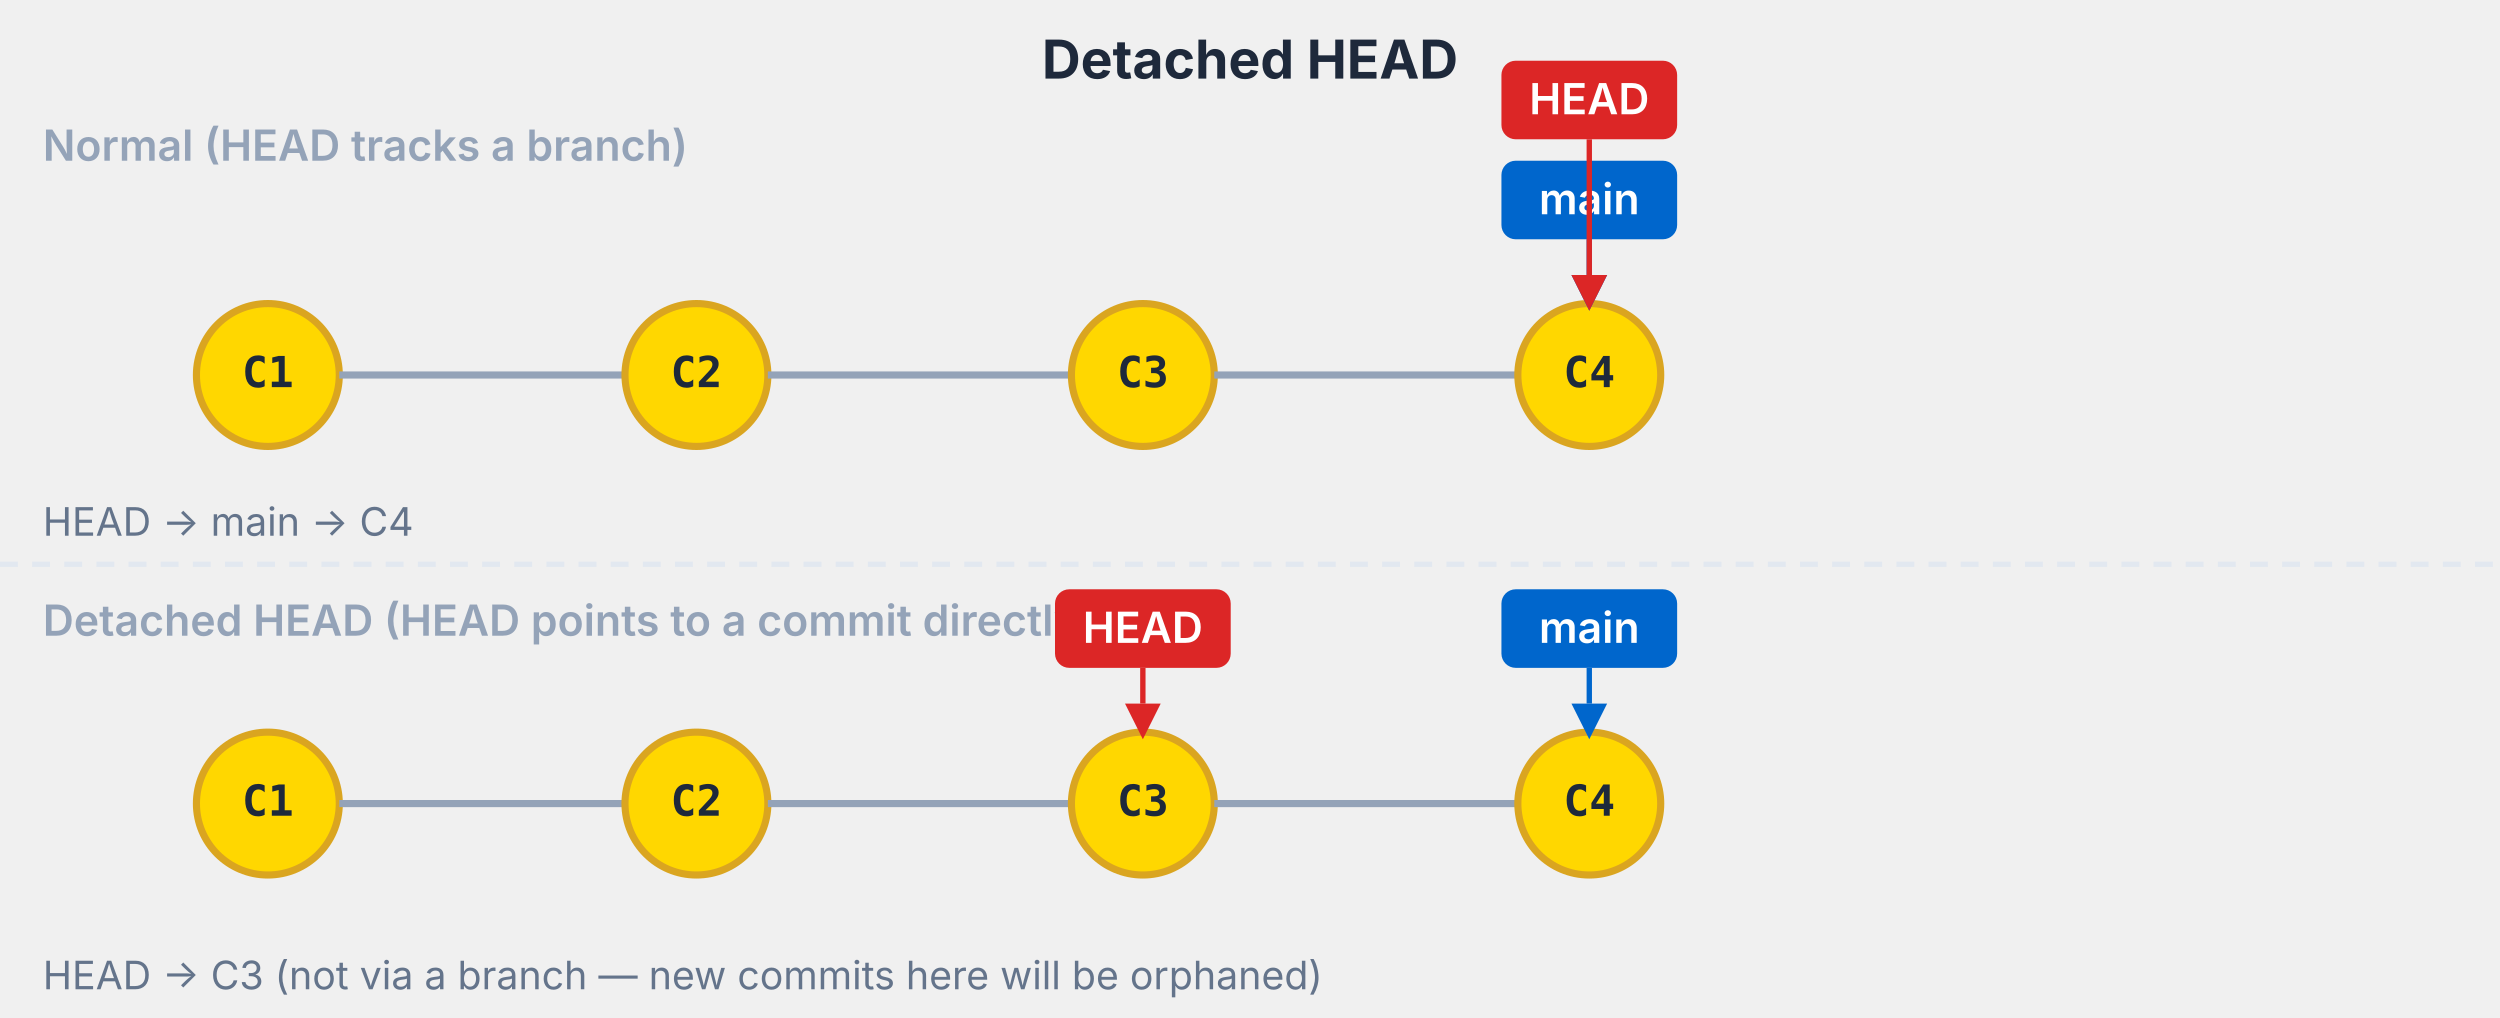
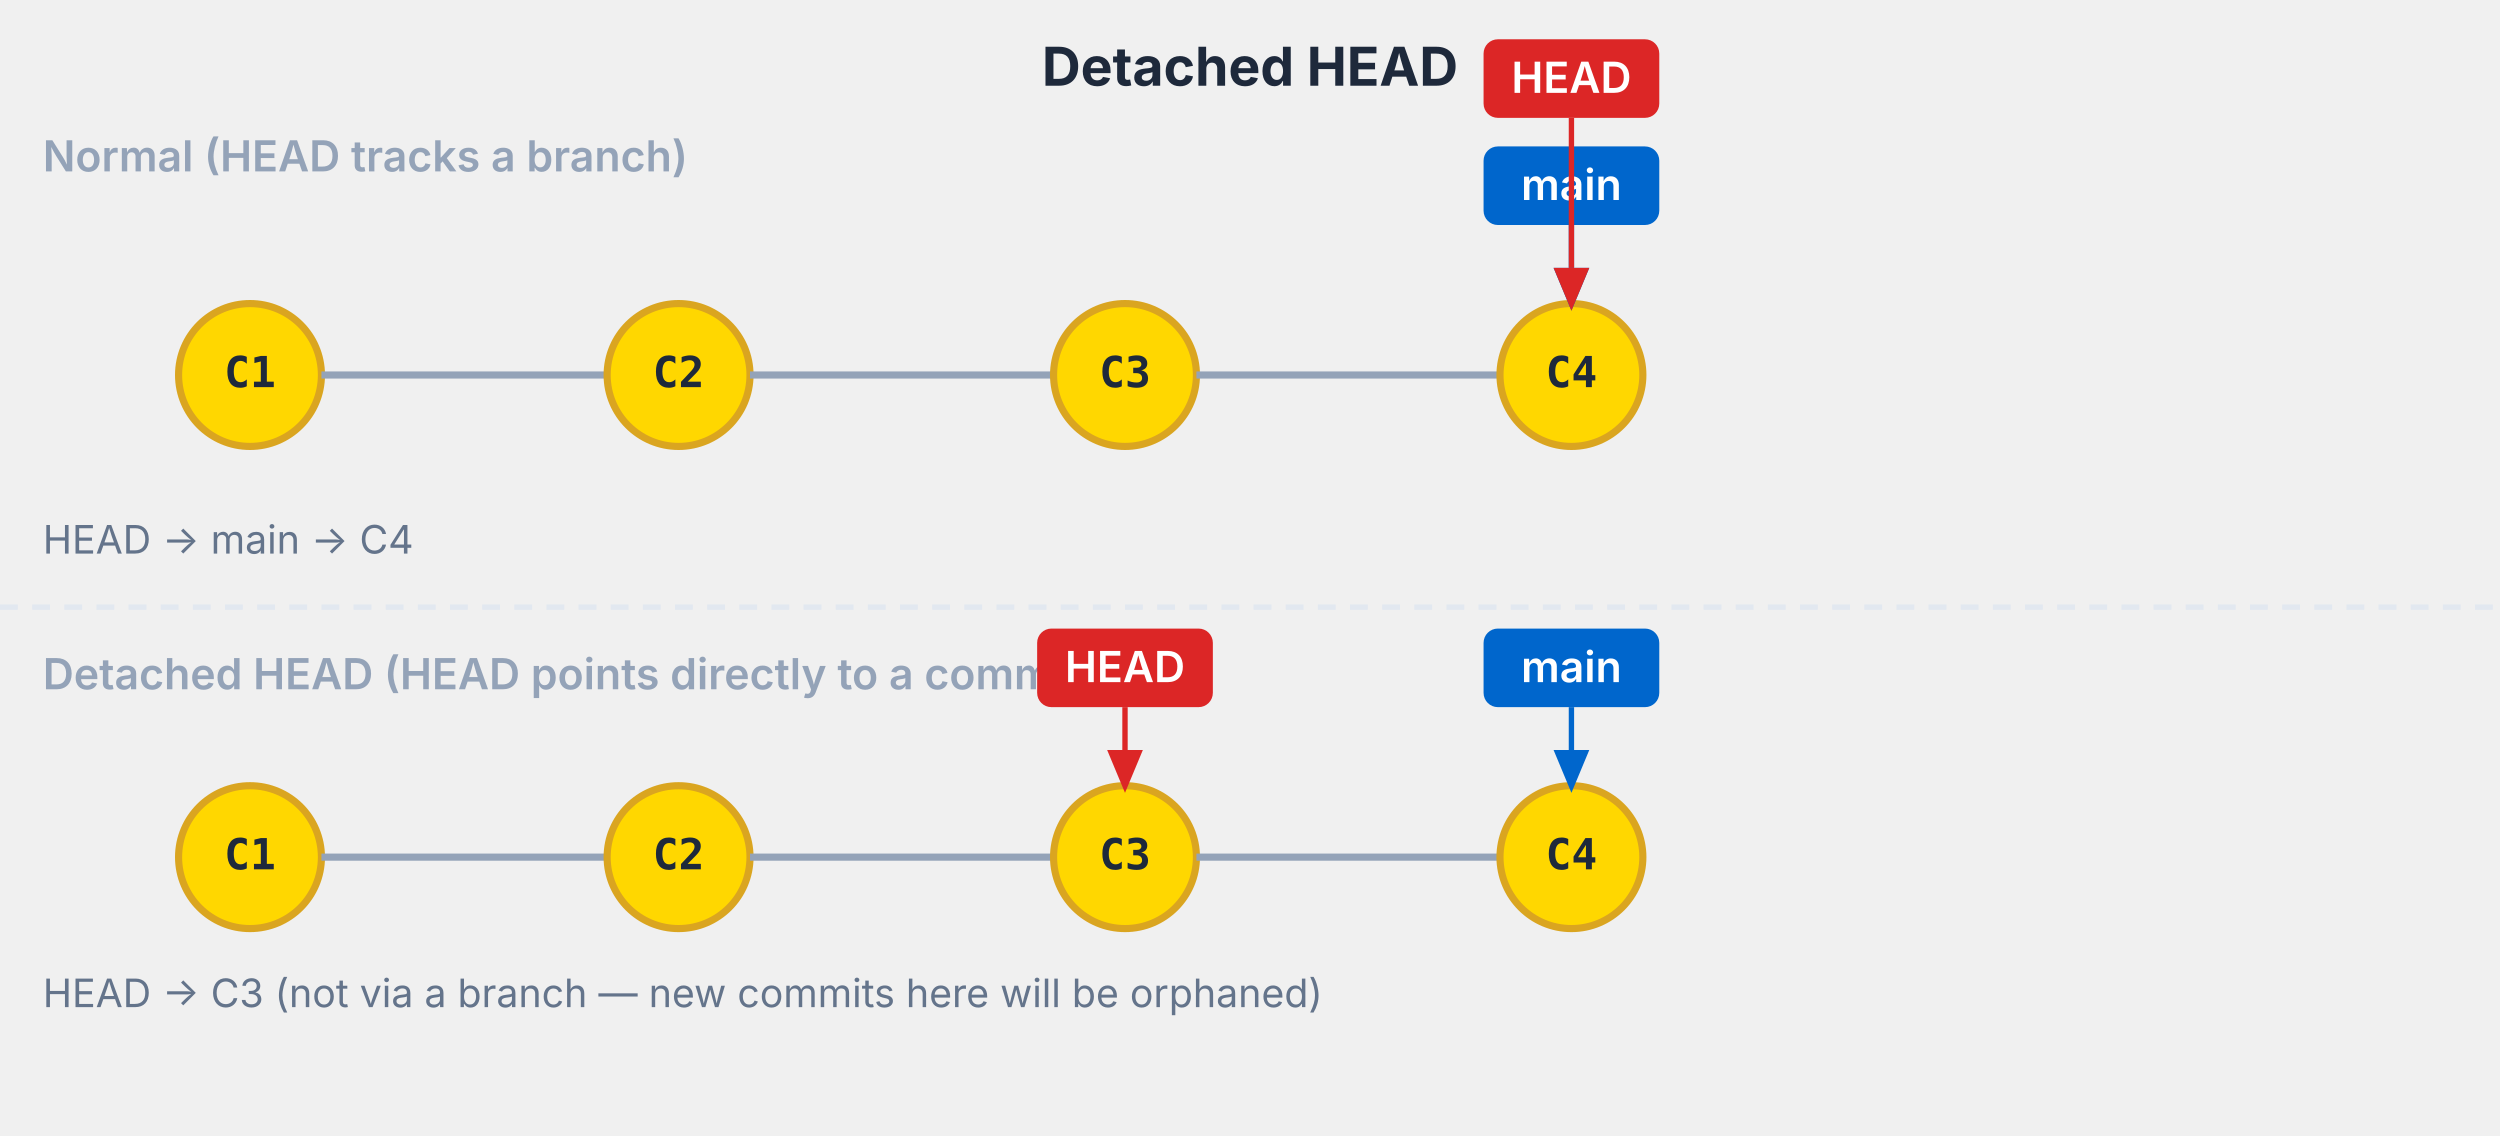
- <svg xmlns="http://www.w3.org/2000/svg" viewBox="0 0 700 285">
-   <text x="350" y="22" font-family="-apple-system, BlinkMacSystemFont, 'Segoe UI', sans-serif" font-size="15" font-weight="bold" text-anchor="middle" fill="#1e293b">Detached HEAD</text>
-   <text x="12" y="45" font-family="-apple-system, BlinkMacSystemFont, 'Segoe UI', sans-serif" font-size="12" font-weight="600" fill="#94a3b8">Normal (HEAD tracks a branch)</text>
-   <line x1="0" y1="158" x2="700" y2="158" stroke="#e2e8f0" stroke-width="1.5" stroke-dasharray="5,4" />
-   <text x="12" y="178" font-family="-apple-system, BlinkMacSystemFont, 'Segoe UI', sans-serif" font-size="12" font-weight="600" fill="#94a3b8">Detached HEAD (HEAD points to a commit directly)</text>
-   <circle cx="75" cy="105" r="20" fill="#FFD700" stroke="#DAA520" stroke-width="2" opacity="1" />
-   <text x="75" y="105" font-family="monospace" font-size="12" font-weight="bold" text-anchor="middle" dominant-baseline="middle" fill="#1e293b" opacity="1">C1</text>
-   <line x1="95" y1="105" x2="175" y2="105" stroke="#94a3b8" stroke-width="2" fill="none" />
-   <circle cx="195" cy="105" r="20" fill="#FFD700" stroke="#DAA520" stroke-width="2" opacity="1" />
-   <text x="195" y="105" font-family="monospace" font-size="12" font-weight="bold" text-anchor="middle" dominant-baseline="middle" fill="#1e293b" opacity="1">C2</text>
-   <line x1="215" y1="105" x2="300" y2="105" stroke="#94a3b8" stroke-width="2" fill="none" />
-   <circle cx="320" cy="105" r="20" fill="#FFD700" stroke="#DAA520" stroke-width="2" opacity="1" />
-   <text x="320" y="105" font-family="monospace" font-size="12" font-weight="bold" text-anchor="middle" dominant-baseline="middle" fill="#1e293b" opacity="1">C3</text>
-   <line x1="340" y1="105" x2="425" y2="105" stroke="#94a3b8" stroke-width="2" fill="none" />
-   <circle cx="445" cy="105" r="20" fill="#FFD700" stroke="#DAA520" stroke-width="2" opacity="1" />
-   <text x="445" y="105" font-family="monospace" font-size="12" font-weight="bold" text-anchor="middle" dominant-baseline="middle" fill="#1e293b" opacity="1">C4</text>
-   <rect x="420.4" y="45.0" width="49.2" height="22" rx="4" fill="#0066CC" />
-   <text x="445" y="60.0" font-family="-apple-system, BlinkMacSystemFont, 'Segoe UI', sans-serif" font-size="12" font-weight="600" text-anchor="middle" fill="white">main</text>
-   <line x1="445" y1="67" x2="445" y2="77.0" stroke="#0066CC" stroke-width="1.5" />
-   <polygon points="440,77.0 450,77.0 445,87.0" fill="#0066CC" />
-   <rect x="420.4" y="17.0" width="49.2" height="22" rx="4" fill="#DC2626" />
-   <text x="445" y="32.0" font-family="-apple-system, BlinkMacSystemFont, 'Segoe UI', sans-serif" font-size="12" font-weight="600" text-anchor="middle" fill="white">HEAD</text>
-   <line x1="445" y1="39" x2="445" y2="77.0" stroke="#DC2626" stroke-width="1.5" />
-   <polygon points="440,77.0 450,77.0 445,87.0" fill="#DC2626" />
-   <text x="12" y="150" font-family="-apple-system, BlinkMacSystemFont, 'Segoe UI', sans-serif" font-size="11" fill="#64748b" text-anchor="start">HEAD → main → C4</text>
-   <circle cx="75" cy="225" r="20" fill="#FFD700" stroke="#DAA520" stroke-width="2" opacity="1" />
-   <text x="75" y="225" font-family="monospace" font-size="12" font-weight="bold" text-anchor="middle" dominant-baseline="middle" fill="#1e293b" opacity="1">C1</text>
-   <line x1="95" y1="225" x2="175" y2="225" stroke="#94a3b8" stroke-width="2" fill="none" />
-   <circle cx="195" cy="225" r="20" fill="#FFD700" stroke="#DAA520" stroke-width="2" opacity="1" />
-   <text x="195" y="225" font-family="monospace" font-size="12" font-weight="bold" text-anchor="middle" dominant-baseline="middle" fill="#1e293b" opacity="1">C2</text>
-   <line x1="215" y1="225" x2="300" y2="225" stroke="#94a3b8" stroke-width="2" fill="none" />
-   <circle cx="320" cy="225" r="20" fill="#FFD700" stroke="#DAA520" stroke-width="2" opacity="1" />
-   <text x="320" y="225" font-family="monospace" font-size="12" font-weight="bold" text-anchor="middle" dominant-baseline="middle" fill="#1e293b" opacity="1">C3</text>
-   <line x1="340" y1="225" x2="425" y2="225" stroke="#94a3b8" stroke-width="2" fill="none" />
-   <circle cx="445" cy="225" r="20" fill="#FFD700" stroke="#DAA520" stroke-width="2" opacity="1" />
-   <text x="445" y="225" font-family="monospace" font-size="12" font-weight="bold" text-anchor="middle" dominant-baseline="middle" fill="#1e293b" opacity="1">C4</text>
-   <rect x="420.4" y="165.0" width="49.2" height="22" rx="4" fill="#0066CC" />
-   <text x="445" y="180.0" font-family="-apple-system, BlinkMacSystemFont, 'Segoe UI', sans-serif" font-size="12" font-weight="600" text-anchor="middle" fill="white">main</text>
-   <line x1="445" y1="187" x2="445" y2="197.0" stroke="#0066CC" stroke-width="1.5" />
-   <polygon points="440,197.0 450,197.0 445,207.0" fill="#0066CC" />
-   <rect x="295.4" y="165.0" width="49.2" height="22" rx="4" fill="#DC2626" />
-   <text x="320" y="180.0" font-family="-apple-system, BlinkMacSystemFont, 'Segoe UI', sans-serif" font-size="12" font-weight="600" text-anchor="middle" fill="white">HEAD</text>
-   <line x1="320" y1="187" x2="320" y2="197.0" stroke="#DC2626" stroke-width="1.5" />
-   <polygon points="315,197.0 325,197.0 320,207.0" fill="#DC2626" />
-   <text x="12" y="277" font-family="-apple-system, BlinkMacSystemFont, 'Segoe UI', sans-serif" font-size="11" fill="#64748b" text-anchor="start">HEAD → C3  (not via a branch — new commits here will be orphaned)</text>
+ <svg xmlns="http://www.w3.org/2000/svg" viewBox="0 0 700 318">
+   <text x="350" y="24" font-family="-apple-system, BlinkMacSystemFont, 'Segoe UI', sans-serif" font-size="15" font-weight="bold" text-anchor="middle" fill="#1e293b">Detached HEAD</text>
+   <text x="12" y="48" font-family="-apple-system, BlinkMacSystemFont, 'Segoe UI', sans-serif" font-size="12" font-weight="600" fill="#94a3b8">Normal (HEAD tracks a branch)</text>
+   <circle cx="70" cy="105" r="20" fill="#FFD700" stroke="#DAA520" stroke-width="2" />
+   <text x="70" y="105" font-family="monospace" font-size="12" font-weight="bold" text-anchor="middle" dominant-baseline="middle" fill="#1e293b">C1</text>
+   <line x1="90" y1="105" x2="170" y2="105" stroke="#94a3b8" stroke-width="2" fill="none" />
+   <circle cx="190" cy="105" r="20" fill="#FFD700" stroke="#DAA520" stroke-width="2" />
+   <text x="190" y="105" font-family="monospace" font-size="12" font-weight="bold" text-anchor="middle" dominant-baseline="middle" fill="#1e293b">C2</text>
+   <line x1="210" y1="105" x2="295" y2="105" stroke="#94a3b8" stroke-width="2" fill="none" />
+   <circle cx="315" cy="105" r="20" fill="#FFD700" stroke="#DAA520" stroke-width="2" />
+   <text x="315" y="105" font-family="monospace" font-size="12" font-weight="bold" text-anchor="middle" dominant-baseline="middle" fill="#1e293b">C3</text>
+   <line x1="335" y1="105" x2="420" y2="105" stroke="#94a3b8" stroke-width="2" fill="none" />
+   <circle cx="440" cy="105" r="20" fill="#FFD700" stroke="#DAA520" stroke-width="2" />
+   <text x="440" y="105" font-family="monospace" font-size="12" font-weight="bold" text-anchor="middle" dominant-baseline="middle" fill="#1e293b">C4</text>
+   <rect x="415.4" y="41" width="49.2" height="22" rx="4" fill="#0066CC" />
+   <text x="440" y="56" font-family="-apple-system, BlinkMacSystemFont, 'Segoe UI', sans-serif" font-size="12" font-weight="600" text-anchor="middle" fill="white">main</text>
+   <line x1="440" y1="63" x2="440" y2="75" stroke="#0066CC" stroke-width="1.5" />
+   <polygon points="435,75 445,75 440,87" fill="#0066CC" />
+   <rect x="415.4" y="11" width="49.2" height="22" rx="4" fill="#DC2626" />
+   <text x="440" y="26" font-family="-apple-system, BlinkMacSystemFont, 'Segoe UI', sans-serif" font-size="12" font-weight="600" text-anchor="middle" fill="white">HEAD</text>
+   <line x1="440" y1="33" x2="440" y2="75" stroke="#DC2626" stroke-width="1.5" />
+   <polygon points="435,75 445,75 440,87" fill="#DC2626" />
+   <text x="12" y="155" font-family="-apple-system, BlinkMacSystemFont, 'Segoe UI', sans-serif" font-size="11" fill="#64748b">HEAD → main → C4</text>
+   <line x1="0" y1="170" x2="700" y2="170" stroke="#e2e8f0" stroke-width="1.5" stroke-dasharray="5,4" />
+   <text x="12" y="193" font-family="-apple-system, BlinkMacSystemFont, 'Segoe UI', sans-serif" font-size="12" font-weight="600" fill="#94a3b8">Detached HEAD (HEAD points directly to a commit)</text>
+   <circle cx="70" cy="240" r="20" fill="#FFD700" stroke="#DAA520" stroke-width="2" />
+   <text x="70" y="240" font-family="monospace" font-size="12" font-weight="bold" text-anchor="middle" dominant-baseline="middle" fill="#1e293b">C1</text>
+   <line x1="90" y1="240" x2="170" y2="240" stroke="#94a3b8" stroke-width="2" fill="none" />
+   <circle cx="190" cy="240" r="20" fill="#FFD700" stroke="#DAA520" stroke-width="2" />
+   <text x="190" y="240" font-family="monospace" font-size="12" font-weight="bold" text-anchor="middle" dominant-baseline="middle" fill="#1e293b">C2</text>
+   <line x1="210" y1="240" x2="295" y2="240" stroke="#94a3b8" stroke-width="2" fill="none" />
+   <circle cx="315" cy="240" r="20" fill="#FFD700" stroke="#DAA520" stroke-width="2" />
+   <text x="315" y="240" font-family="monospace" font-size="12" font-weight="bold" text-anchor="middle" dominant-baseline="middle" fill="#1e293b">C3</text>
+   <line x1="335" y1="240" x2="420" y2="240" stroke="#94a3b8" stroke-width="2" fill="none" />
+   <circle cx="440" cy="240" r="20" fill="#FFD700" stroke="#DAA520" stroke-width="2" />
+   <text x="440" y="240" font-family="monospace" font-size="12" font-weight="bold" text-anchor="middle" dominant-baseline="middle" fill="#1e293b">C4</text>
+   <rect x="415.4" y="176" width="49.2" height="22" rx="4" fill="#0066CC" />
+   <text x="440" y="191" font-family="-apple-system, BlinkMacSystemFont, 'Segoe UI', sans-serif" font-size="12" font-weight="600" text-anchor="middle" fill="white">main</text>
+   <line x1="440" y1="198" x2="440" y2="210" stroke="#0066CC" stroke-width="1.5" />
+   <polygon points="435,210 445,210 440,222" fill="#0066CC" />
+   <rect x="290.4" y="176" width="49.2" height="22" rx="4" fill="#DC2626" />
+   <text x="315" y="191" font-family="-apple-system, BlinkMacSystemFont, 'Segoe UI', sans-serif" font-size="12" font-weight="600" text-anchor="middle" fill="white">HEAD</text>
+   <line x1="315" y1="198" x2="315" y2="210" stroke="#DC2626" stroke-width="1.5" />
+   <polygon points="310,210 320,210 315,222" fill="#DC2626" />
+   <text x="12" y="282" font-family="-apple-system, BlinkMacSystemFont, 'Segoe UI', sans-serif" font-size="11" fill="#64748b" text-anchor="start">HEAD → C3  (not via a branch — new commits here will be orphaned)</text>
</svg>
